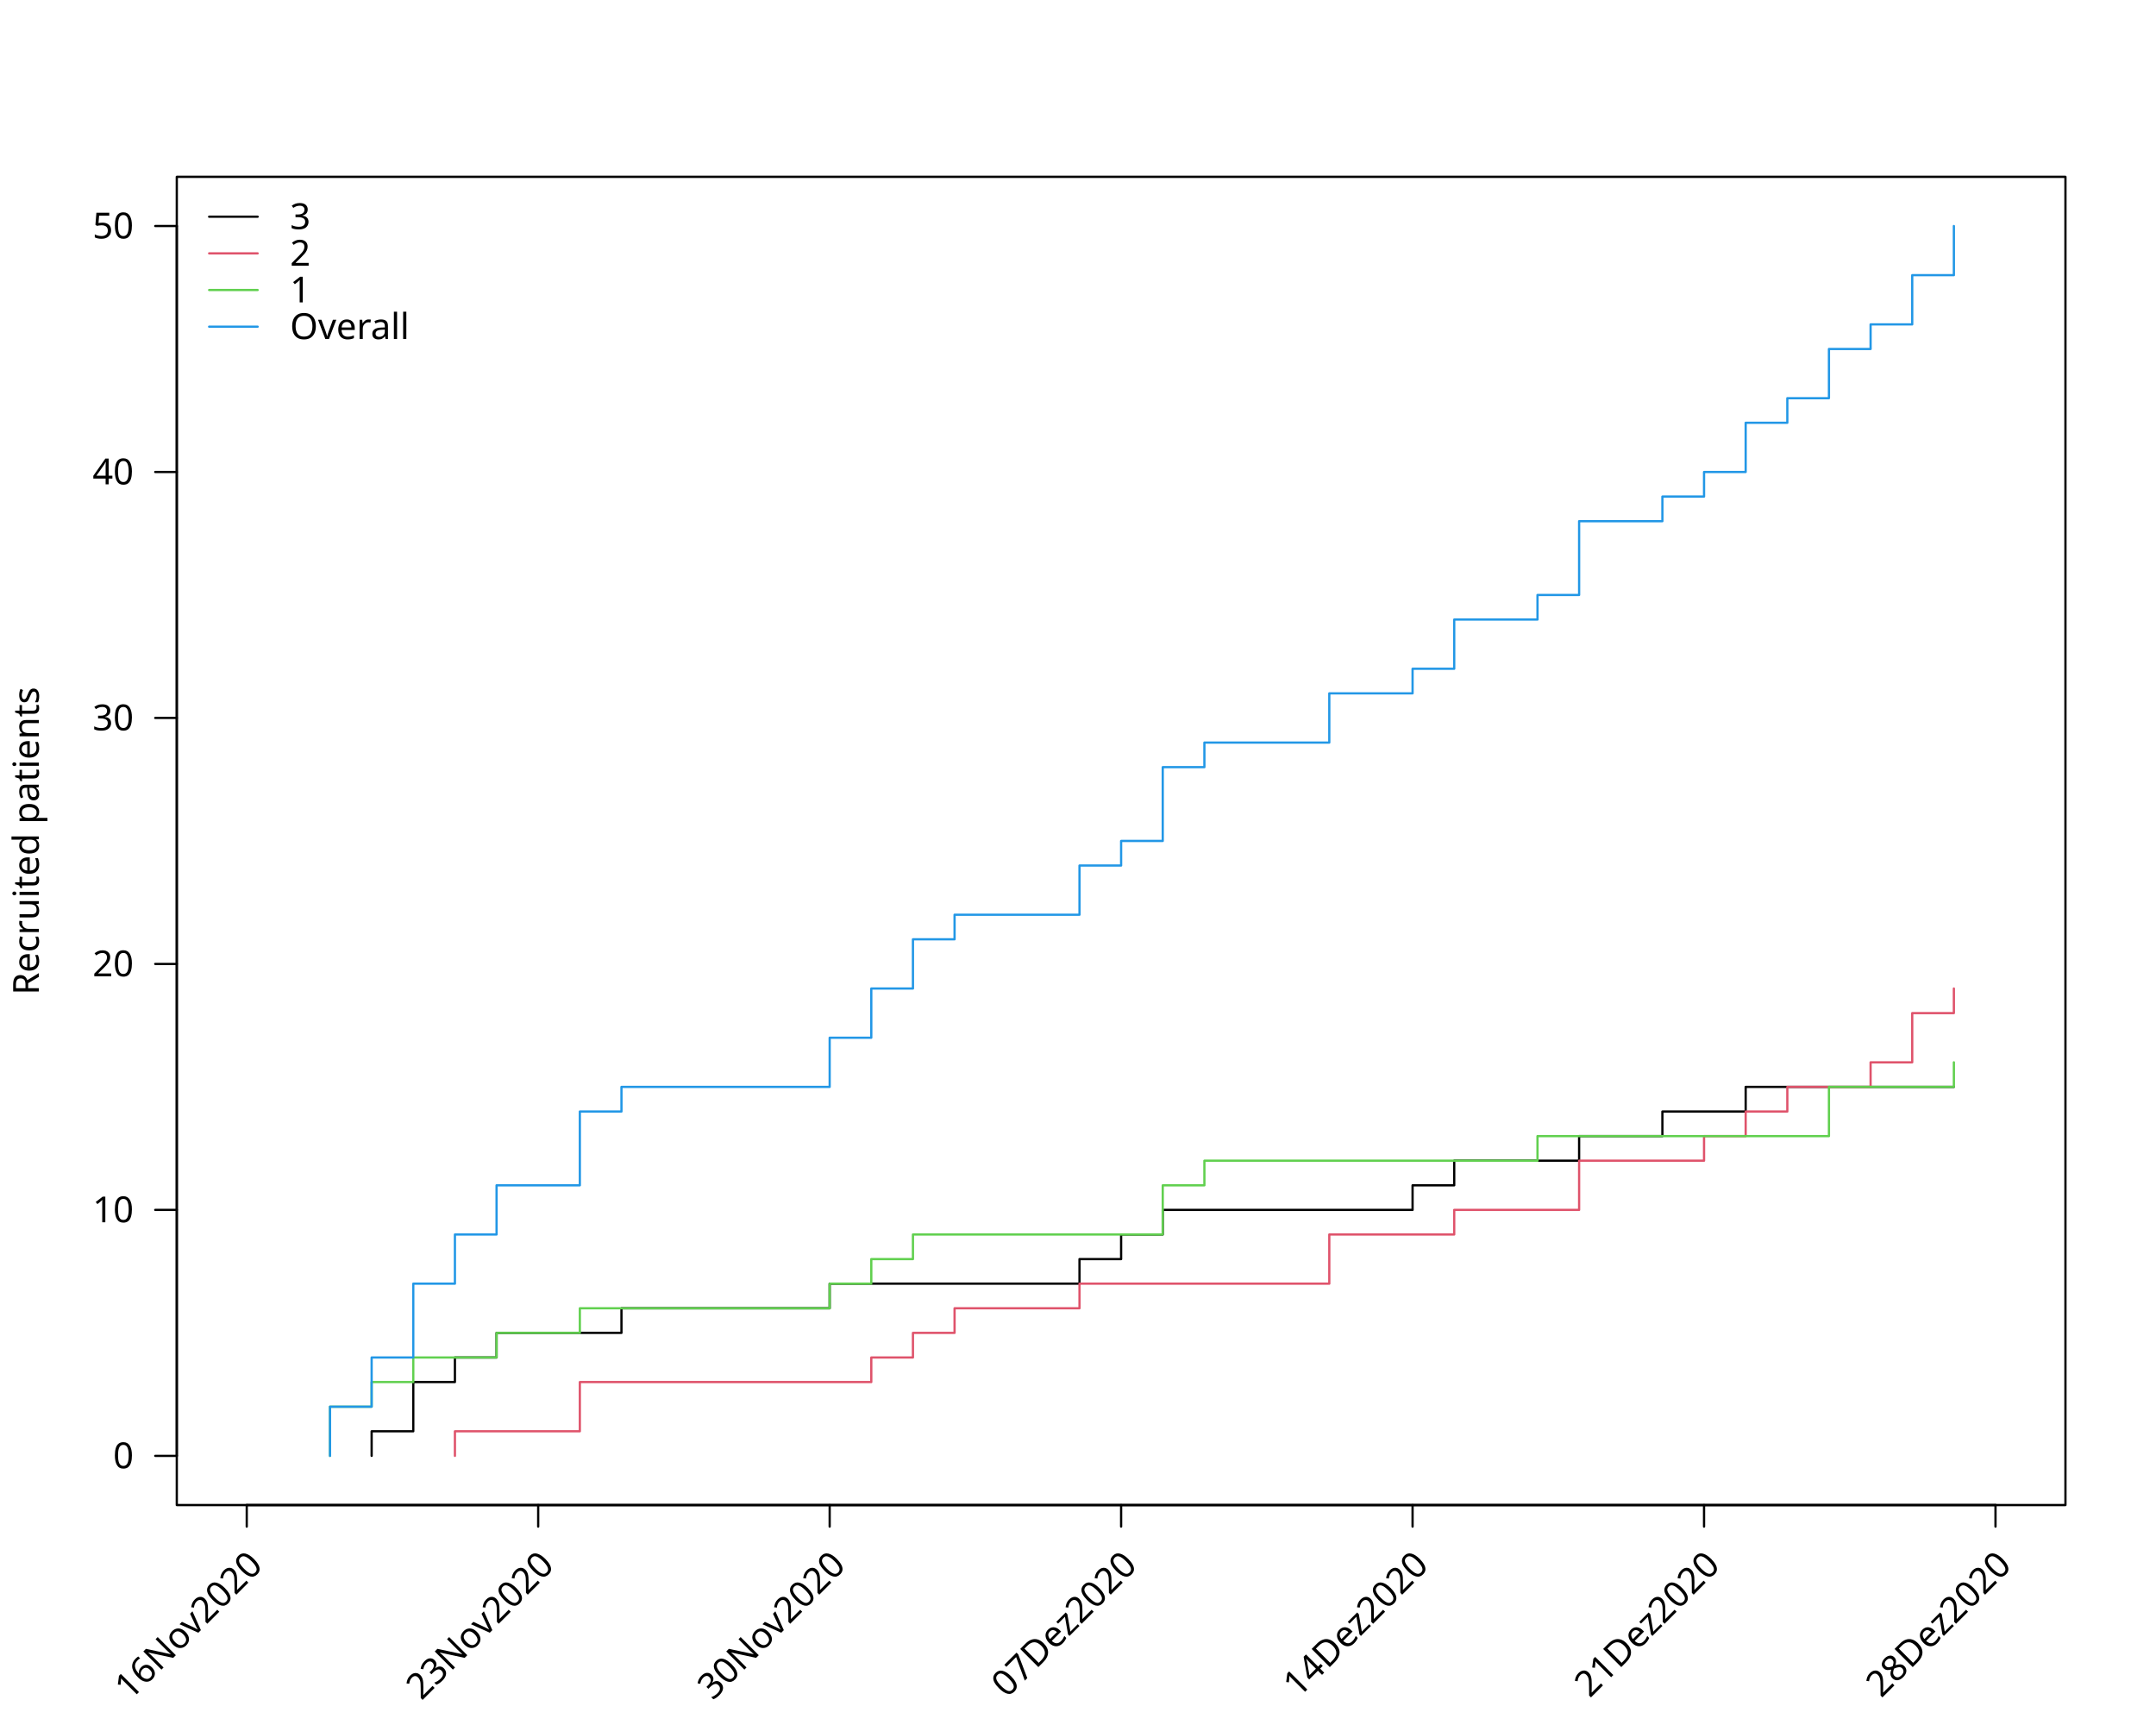
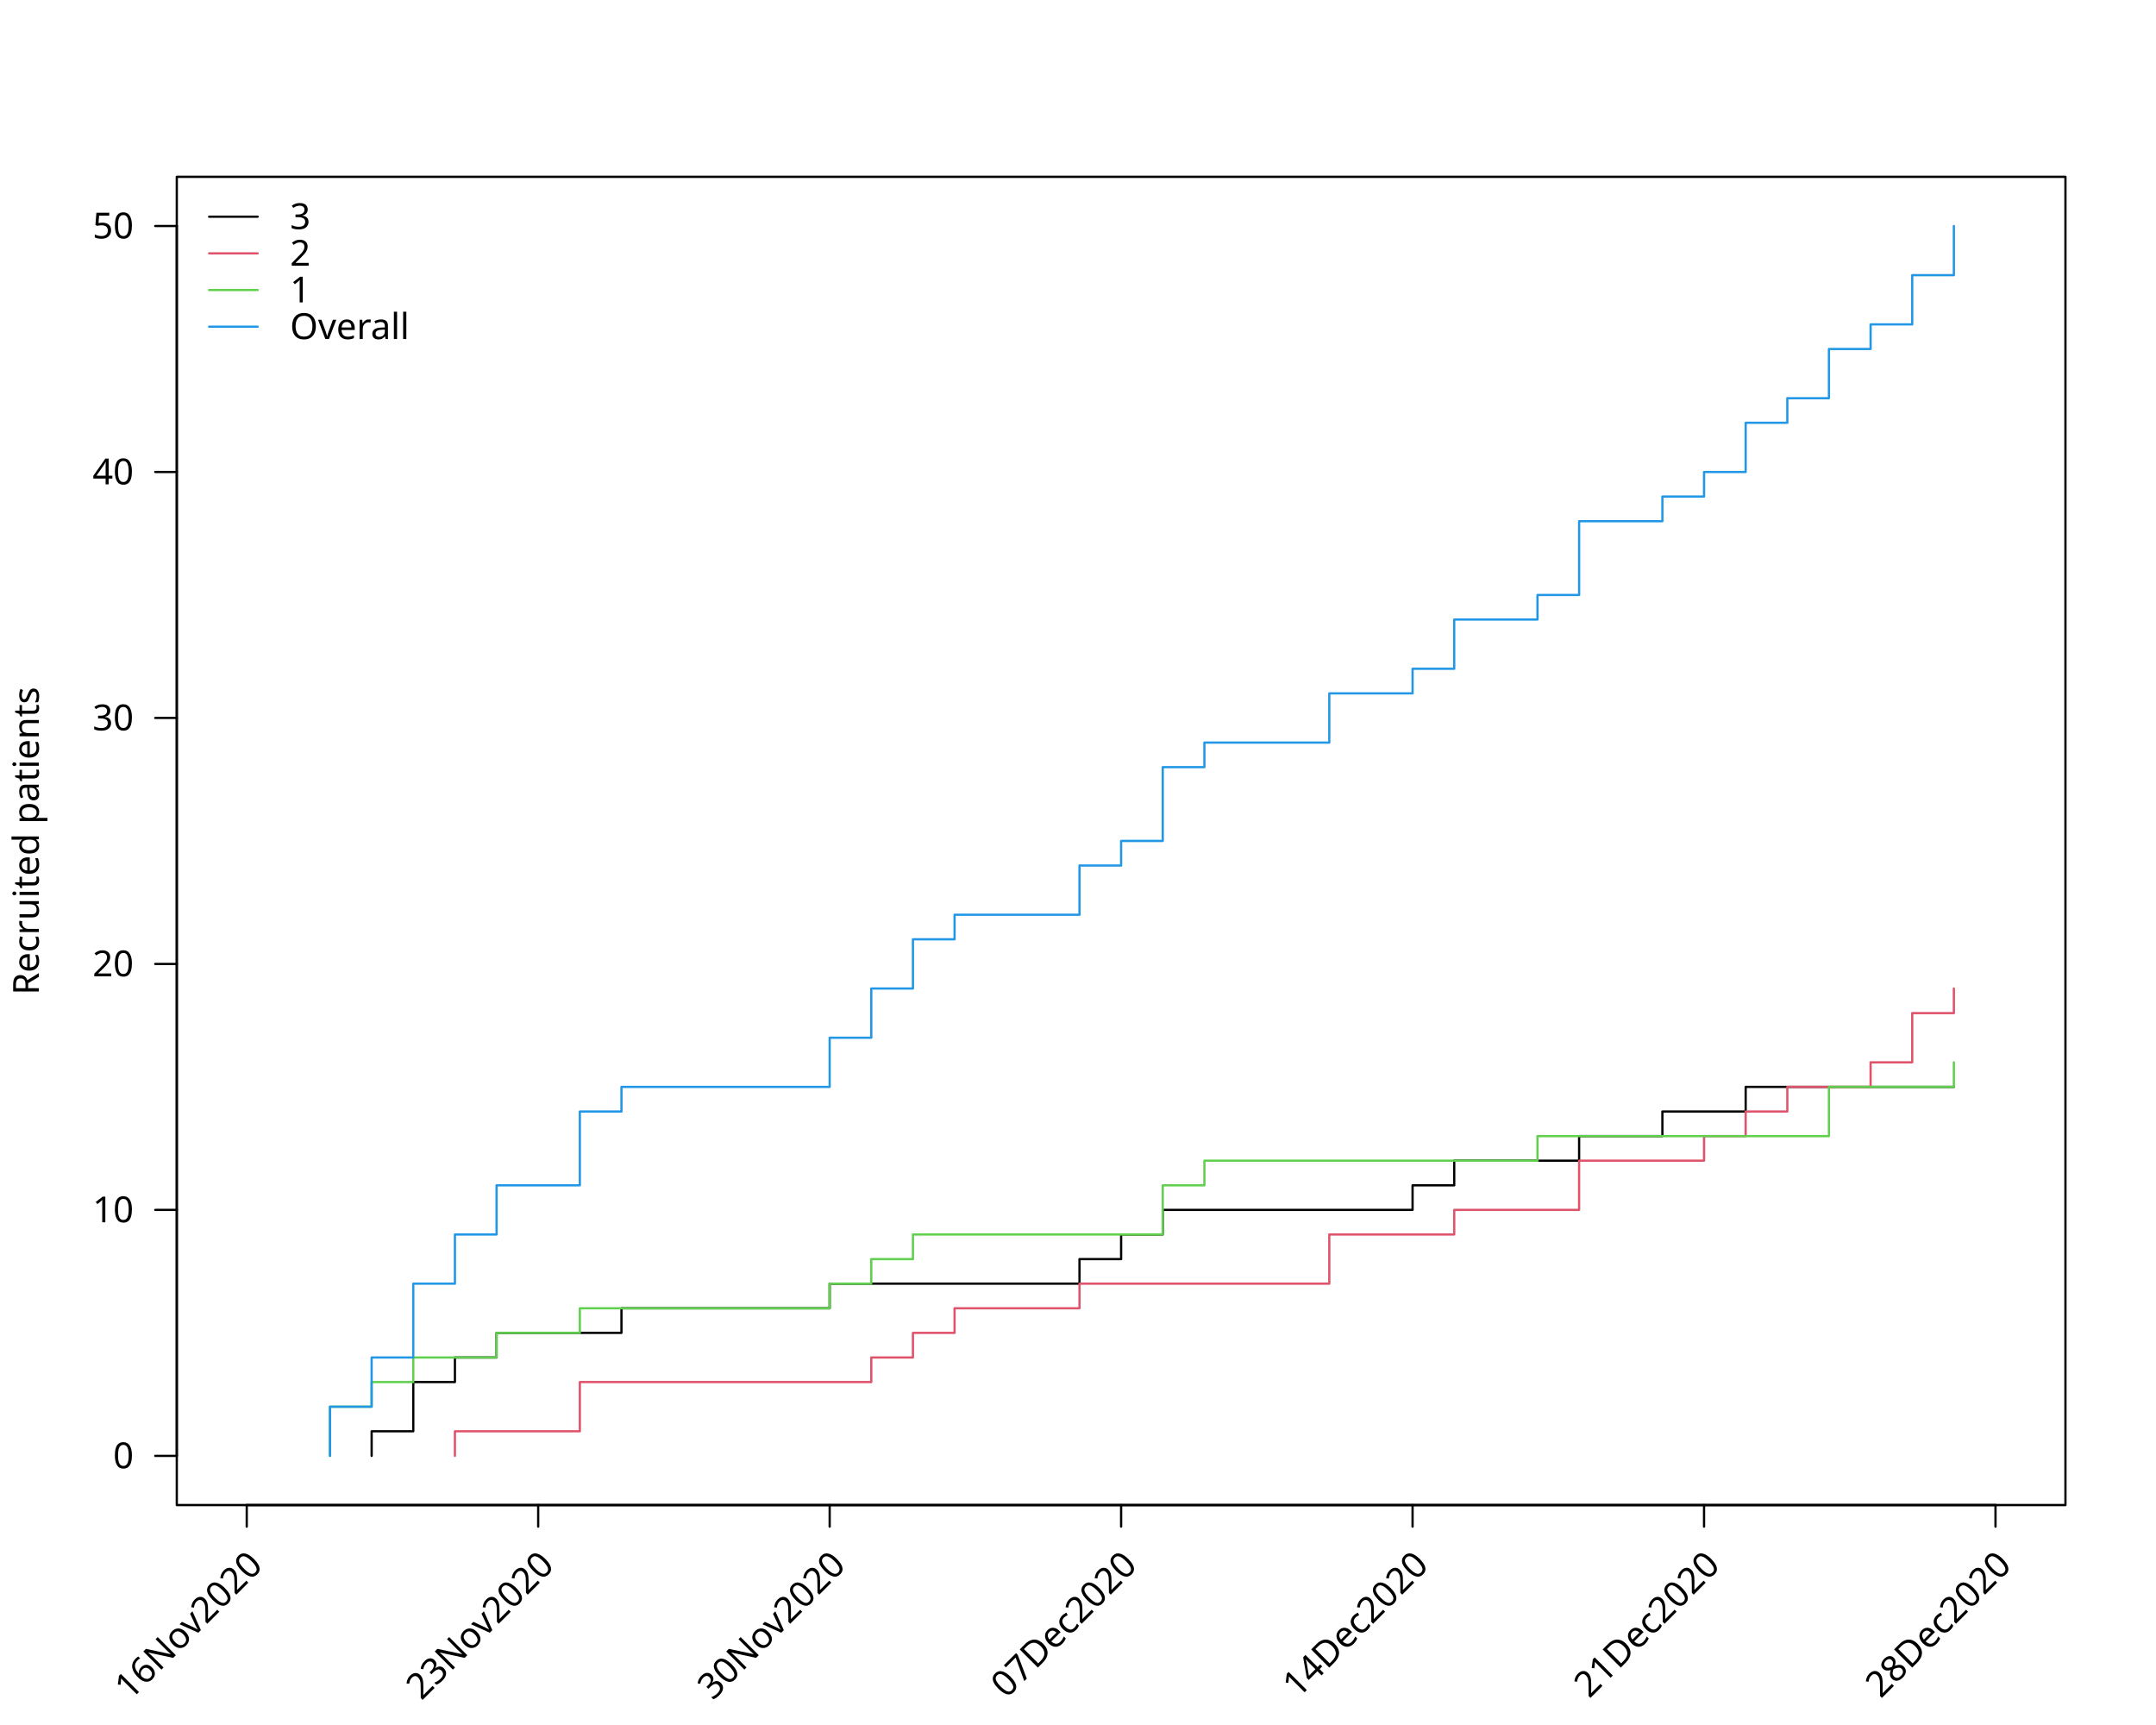
<svg xmlns="http://www.w3.org/2000/svg" class="svglite" data-engine-version="2.0" width="720.00pt" height="576.00pt" viewBox="0 0 720.00 576.00">
  <defs>
    <style type="text/css">
    .svglite line, .svglite polyline, .svglite polygon, .svglite path, .svglite rect, .svglite circle {
      fill: none;
      stroke: #000000;
      stroke-linecap: round;
      stroke-linejoin: round;
      stroke-miterlimit: 10.00;
    }
  </style>
  </defs>
  <rect width="100%" height="100%" style="stroke: none; fill: #FFFFFF;" />
  <defs>
    <clipPath id="cpMC4wMHw3MjAuMDB8MC4wMHw1NzYuMDA=">
      <rect x="0.00" y="0.00" width="720.00" height="576.00" />
    </clipPath>
  </defs>
  <g clip-path="url(#cpMC4wMHw3MjAuMDB8MC4wMHw1NzYuMDA=)">
    <text transform="translate(12.96,280.80) rotate(-90)" text-anchor="middle" style="font-size: 12.00px; font-family: sans;" textLength="96.73px" lengthAdjust="spacingAndGlyphs">Recruited patients</text>
    <polygon points="59.04,502.56 689.76,502.56 689.76,59.04 59.04,59.04 " style="stroke-width: 0.75; fill: none;" />
    <line x1="82.40" y1="502.56" x2="666.40" y2="502.56" style="stroke-width: 0.75;" />
    <line x1="82.40" y1="502.56" x2="82.40" y2="509.76" style="stroke-width: 0.75;" />
    <line x1="179.73" y1="502.56" x2="179.73" y2="509.76" style="stroke-width: 0.75;" />
    <line x1="277.07" y1="502.56" x2="277.07" y2="509.76" style="stroke-width: 0.75;" />
    <line x1="374.40" y1="502.56" x2="374.40" y2="509.76" style="stroke-width: 0.75;" />
    <line x1="471.73" y1="502.56" x2="471.73" y2="509.76" style="stroke-width: 0.75;" />
    <line x1="569.07" y1="502.56" x2="569.07" y2="509.76" style="stroke-width: 0.75;" />
    <line x1="666.40" y1="502.56" x2="666.40" y2="509.76" style="stroke-width: 0.75;" />
    <text transform="translate(88.24,523.18) rotate(-45)" text-anchor="end" style="font-size: 12.00px; font-family: sans;" textLength="61.39px" lengthAdjust="spacingAndGlyphs">16Nov2020</text>
    <text transform="translate(185.57,523.18) rotate(-45)" text-anchor="end" style="font-size: 12.00px; font-family: sans;" textLength="61.39px" lengthAdjust="spacingAndGlyphs">23Nov2020</text>
    <text transform="translate(282.91,523.18) rotate(-45)" text-anchor="end" style="font-size: 12.00px; font-family: sans;" textLength="61.39px" lengthAdjust="spacingAndGlyphs">30Nov2020</text>
-     <text transform="translate(380.24,523.18) rotate(-45)" text-anchor="end" style="font-size: 12.00px; font-family: sans;" textLength="61.39px" lengthAdjust="spacingAndGlyphs">07Dez2020</text>
-     <text transform="translate(477.57,523.18) rotate(-45)" text-anchor="end" style="font-size: 12.00px; font-family: sans;" textLength="61.39px" lengthAdjust="spacingAndGlyphs">14Dez2020</text>
-     <text transform="translate(574.91,523.18) rotate(-45)" text-anchor="end" style="font-size: 12.00px; font-family: sans;" textLength="61.39px" lengthAdjust="spacingAndGlyphs">21Dez2020</text>
-     <text transform="translate(672.24,523.18) rotate(-45)" text-anchor="end" style="font-size: 12.00px; font-family: sans;" textLength="61.39px" lengthAdjust="spacingAndGlyphs">28Dez2020</text>
+     <text transform="translate(380.24,523.18) rotate(-45)" text-anchor="end" style="font-size: 12.00px; font-family: sans;" textLength="61.39px" lengthAdjust="spacingAndGlyphs">07Dec2020</text>
+     <text transform="translate(477.57,523.18) rotate(-45)" text-anchor="end" style="font-size: 12.00px; font-family: sans;" textLength="61.39px" lengthAdjust="spacingAndGlyphs">14Dec2020</text>
+     <text transform="translate(574.91,523.18) rotate(-45)" text-anchor="end" style="font-size: 12.00px; font-family: sans;" textLength="61.39px" lengthAdjust="spacingAndGlyphs">21Dec2020</text>
+     <text transform="translate(672.24,523.18) rotate(-45)" text-anchor="end" style="font-size: 12.00px; font-family: sans;" textLength="61.39px" lengthAdjust="spacingAndGlyphs">28Dec2020</text>
    <line x1="59.04" y1="486.13" x2="59.04" y2="75.47" style="stroke-width: 0.75;" />
    <line x1="59.04" y1="486.13" x2="51.84" y2="486.13" style="stroke-width: 0.75;" />
    <line x1="59.04" y1="404.00" x2="51.84" y2="404.00" style="stroke-width: 0.75;" />
    <line x1="59.04" y1="321.87" x2="51.84" y2="321.87" style="stroke-width: 0.75;" />
    <line x1="59.04" y1="239.73" x2="51.84" y2="239.73" style="stroke-width: 0.75;" />
    <line x1="59.04" y1="157.60" x2="51.84" y2="157.60" style="stroke-width: 0.75;" />
    <line x1="59.04" y1="75.47" x2="51.84" y2="75.47" style="stroke-width: 0.75;" />
    <text x="44.64" y="490.26" text-anchor="end" style="font-size: 12.00px; font-family: sans;" textLength="6.67px" lengthAdjust="spacingAndGlyphs">0</text>
    <text x="44.64" y="408.13" text-anchor="end" style="font-size: 12.00px; font-family: sans;" textLength="13.35px" lengthAdjust="spacingAndGlyphs">10</text>
    <text x="44.64" y="326.00" text-anchor="end" style="font-size: 12.00px; font-family: sans;" textLength="13.35px" lengthAdjust="spacingAndGlyphs">20</text>
    <text x="44.64" y="243.86" text-anchor="end" style="font-size: 12.00px; font-family: sans;" textLength="13.35px" lengthAdjust="spacingAndGlyphs">30</text>
    <text x="44.64" y="161.73" text-anchor="end" style="font-size: 12.00px; font-family: sans;" textLength="13.35px" lengthAdjust="spacingAndGlyphs">40</text>
    <text x="44.64" y="79.60" text-anchor="end" style="font-size: 12.00px; font-family: sans;" textLength="13.35px" lengthAdjust="spacingAndGlyphs">50</text>
  </g>
  <defs>
    <clipPath id="cpNTkuMDR8Njg5Ljc2fDU5LjA0fDUwMi41Ng==">
      <rect x="59.04" y="59.04" width="630.72" height="443.52" />
    </clipPath>
  </defs>
  <g clip-path="url(#cpNTkuMDR8Njg5Ljc2fDU5LjA0fDUwMi41Ng==)">
    <polyline points="124.11,486.13 124.11,486.13 124.11,477.92 138.02,477.92 138.02,461.49 151.92,461.49 151.92,453.28 165.83,453.28 165.83,445.07 207.54,445.07 207.54,436.85 277.07,436.85 277.07,428.64 360.50,428.64 360.50,420.43 374.40,420.43 374.40,412.21 388.30,412.21 388.30,404.00 471.73,404.00 471.73,395.79 485.64,395.79 485.64,387.57 527.35,387.57 527.35,379.36 555.16,379.36 555.16,371.15 582.97,371.15 582.97,362.93 652.50,362.93 652.50,362.93 " style="stroke-width: 0.75;" />
    <polyline points="151.92,486.13 151.92,486.13 151.92,477.92 193.64,477.92 193.64,461.49 290.97,461.49 290.97,453.28 304.88,453.28 304.88,445.07 318.78,445.07 318.78,436.85 360.50,436.85 360.50,428.64 443.92,428.64 443.92,412.21 485.64,412.21 485.64,404.00 527.35,404.00 527.35,387.57 569.07,387.57 569.07,379.36 582.97,379.36 582.97,371.15 596.88,371.15 596.88,362.93 624.69,362.93 624.69,354.72 638.59,354.72 638.59,338.29 652.50,338.29 652.50,330.08 " style="stroke-width: 0.75; stroke: #DF536B;" />
    <polyline points="110.21,486.13 110.21,486.13 110.21,469.71 124.11,469.71 124.11,461.49 138.02,461.49 138.02,453.28 165.83,453.28 165.83,445.07 193.64,445.07 193.64,436.85 277.07,436.85 277.07,428.64 290.97,428.64 290.97,420.43 304.88,420.43 304.88,412.21 388.30,412.21 388.30,395.79 402.21,395.79 402.21,387.57 513.45,387.57 513.45,379.36 610.78,379.36 610.78,362.93 652.50,362.93 652.50,354.72 " style="stroke-width: 0.75; stroke: #61D04F;" />
    <polyline points="110.21,486.13 110.21,486.13 110.21,469.71 124.11,469.71 124.11,453.28 138.02,453.28 138.02,428.64 151.92,428.64 151.92,412.21 165.83,412.21 165.83,395.79 193.64,395.79 193.64,371.15 207.54,371.15 207.54,362.93 277.07,362.93 277.07,346.51 290.97,346.51 290.97,330.08 304.88,330.08 304.88,313.65 318.78,313.65 318.78,305.44 360.50,305.44 360.50,289.01 374.40,289.01 374.40,280.80 388.30,280.80 388.30,256.16 402.21,256.16 402.21,247.95 443.92,247.95 443.92,231.52 471.73,231.52 471.73,223.31 485.64,223.31 485.64,206.88 513.45,206.88 513.45,198.67 527.35,198.67 527.35,174.03 555.16,174.03 555.16,165.81 569.07,165.81 569.07,157.60 582.97,157.60 582.97,141.17 596.88,141.17 596.88,132.96 610.78,132.96 610.78,116.53 624.69,116.53 624.69,108.32 638.59,108.32 638.59,91.89 652.50,91.89 652.50,75.47 " style="stroke-width: 0.75; stroke: #2297E6;" />
    <line x1="69.84" y1="72.36" x2="86.04" y2="72.36" style="stroke-width: 0.75;" />
    <line x1="69.84" y1="84.60" x2="86.04" y2="84.60" style="stroke-width: 0.75; stroke: #DF536B;" />
    <line x1="69.84" y1="96.84" x2="86.04" y2="96.84" style="stroke-width: 0.75; stroke: #61D04F;" />
    <line x1="69.84" y1="109.08" x2="86.04" y2="109.08" style="stroke-width: 0.75; stroke: #2297E6;" />
    <text x="96.84" y="76.49" style="font-size: 12.00px; font-family: sans;" textLength="6.67px" lengthAdjust="spacingAndGlyphs">3</text>
    <text x="96.84" y="88.73" style="font-size: 12.00px; font-family: sans;" textLength="6.67px" lengthAdjust="spacingAndGlyphs">2</text>
    <text x="96.84" y="100.97" style="font-size: 12.00px; font-family: sans;" textLength="6.67px" lengthAdjust="spacingAndGlyphs">1</text>
    <text x="96.84" y="113.21" style="font-size: 12.00px; font-family: sans;" textLength="38.02px" lengthAdjust="spacingAndGlyphs">Overall</text>
  </g>
</svg>
